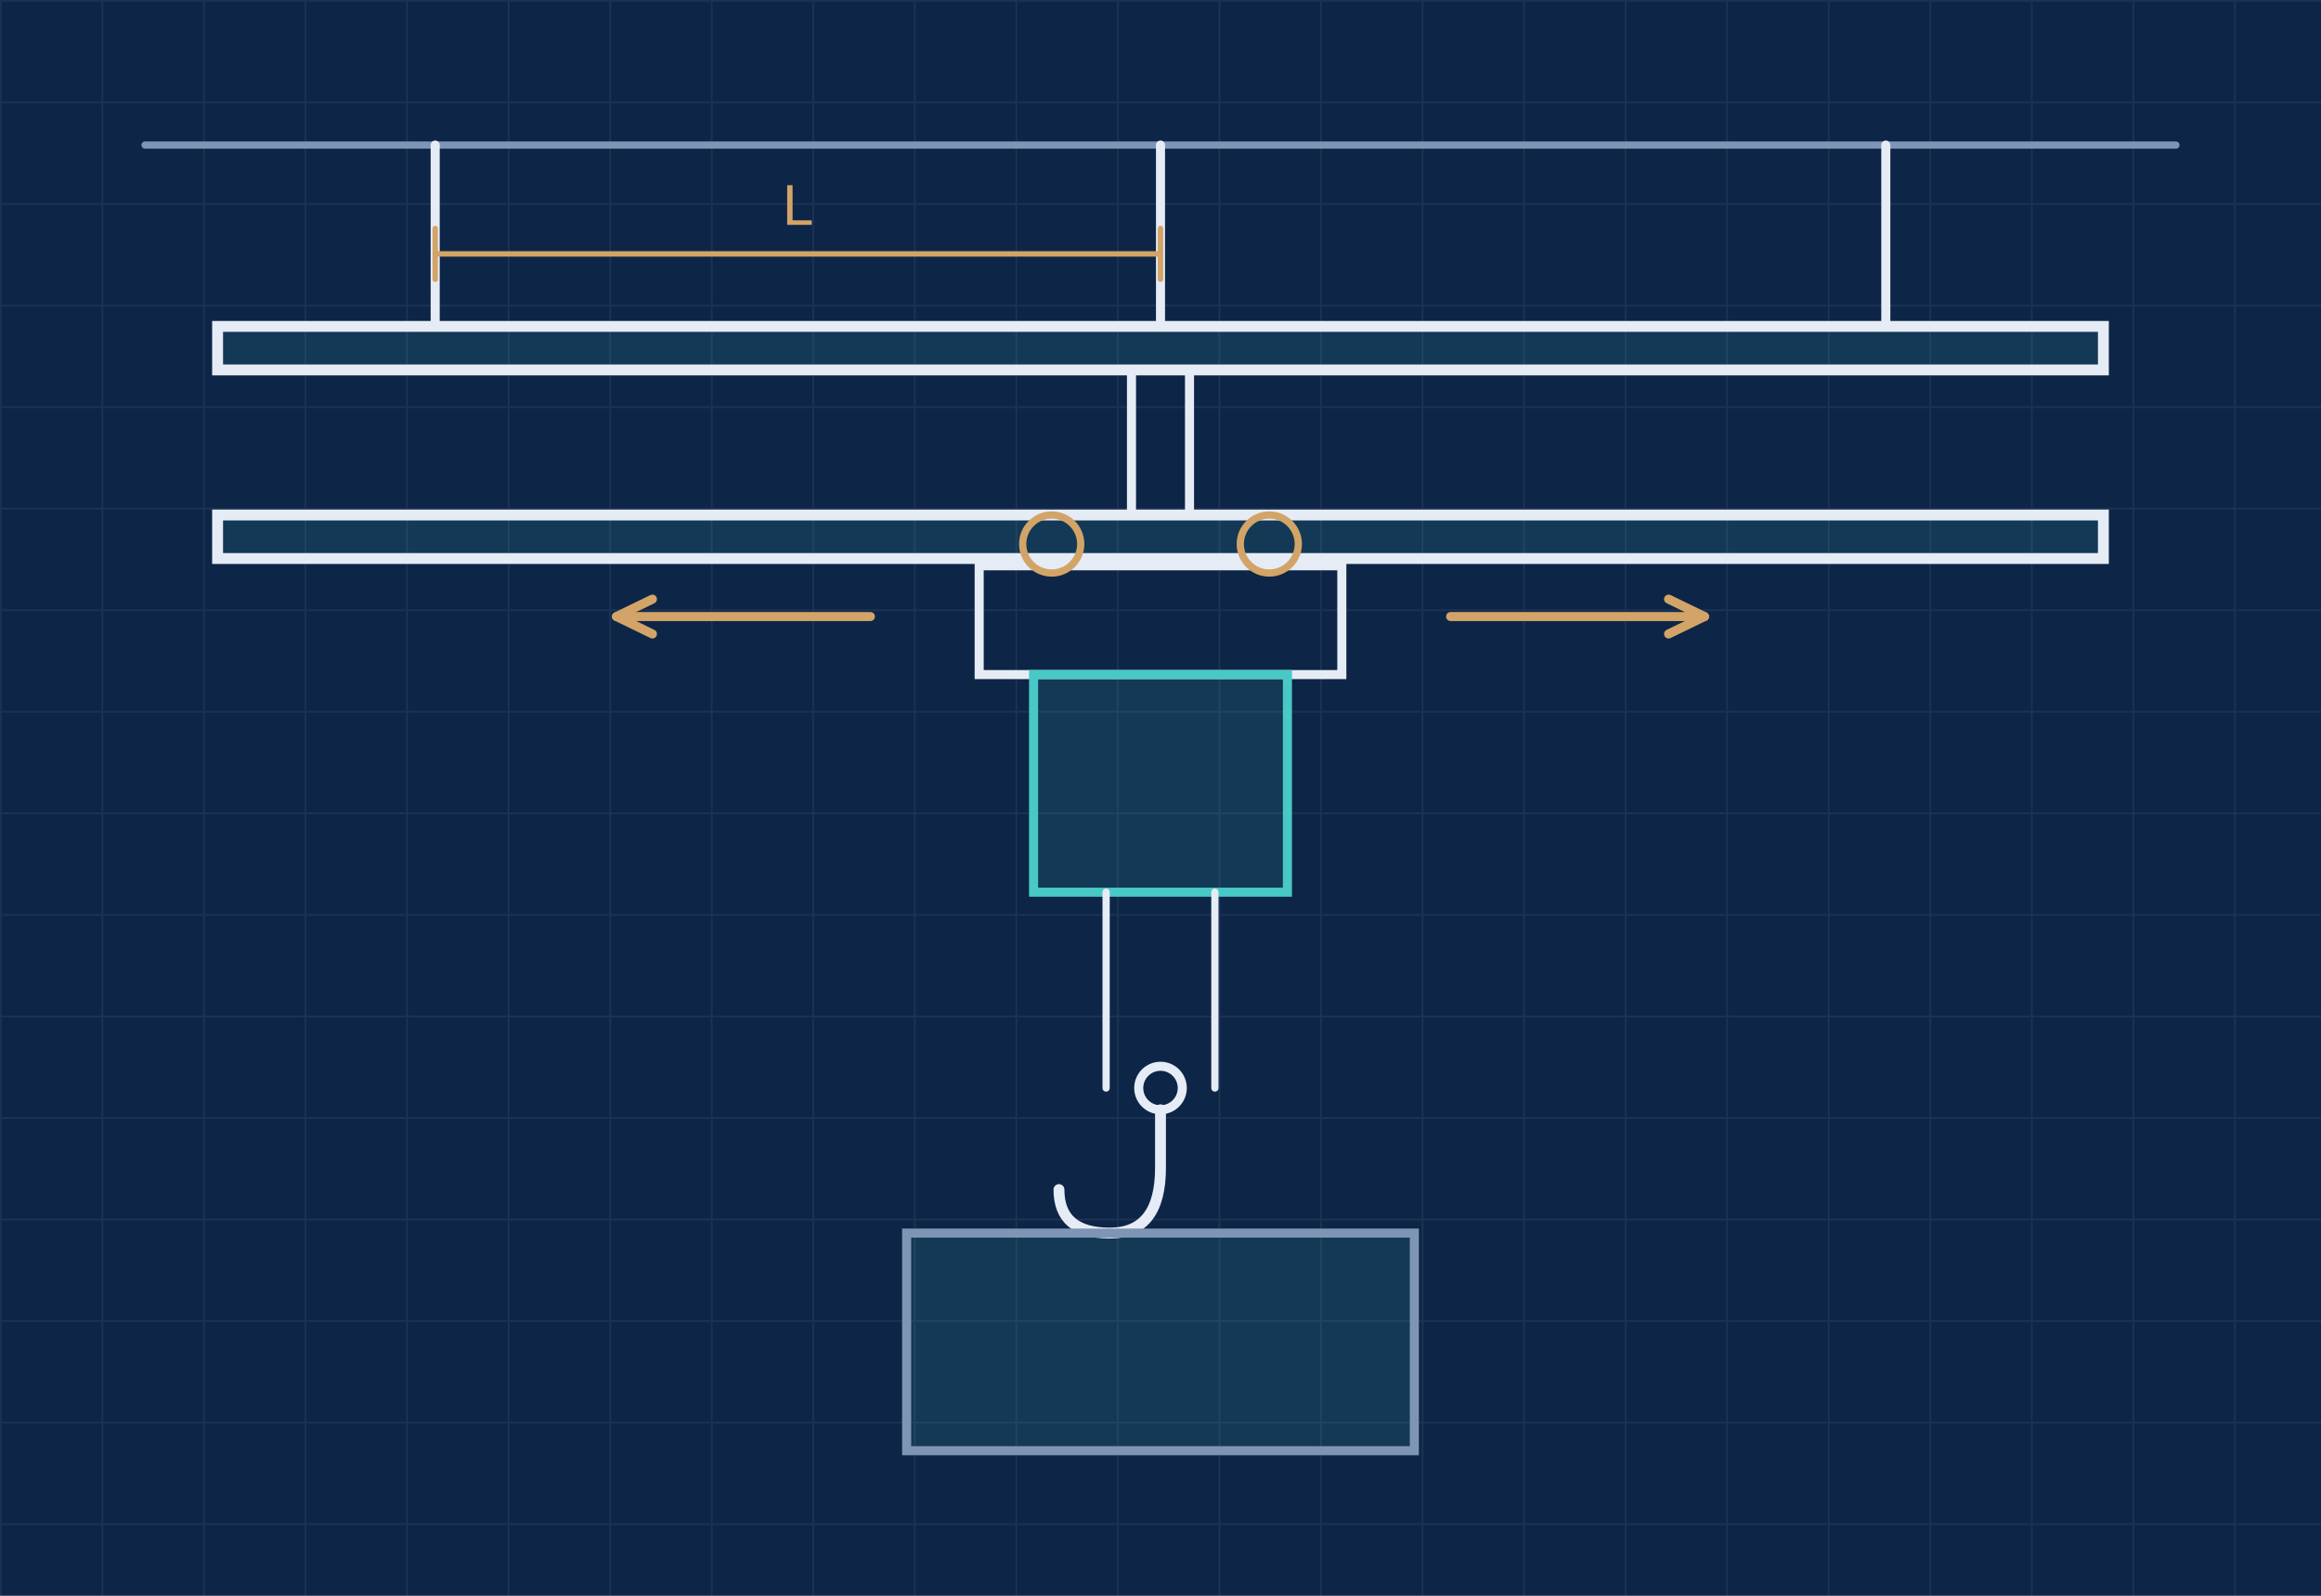
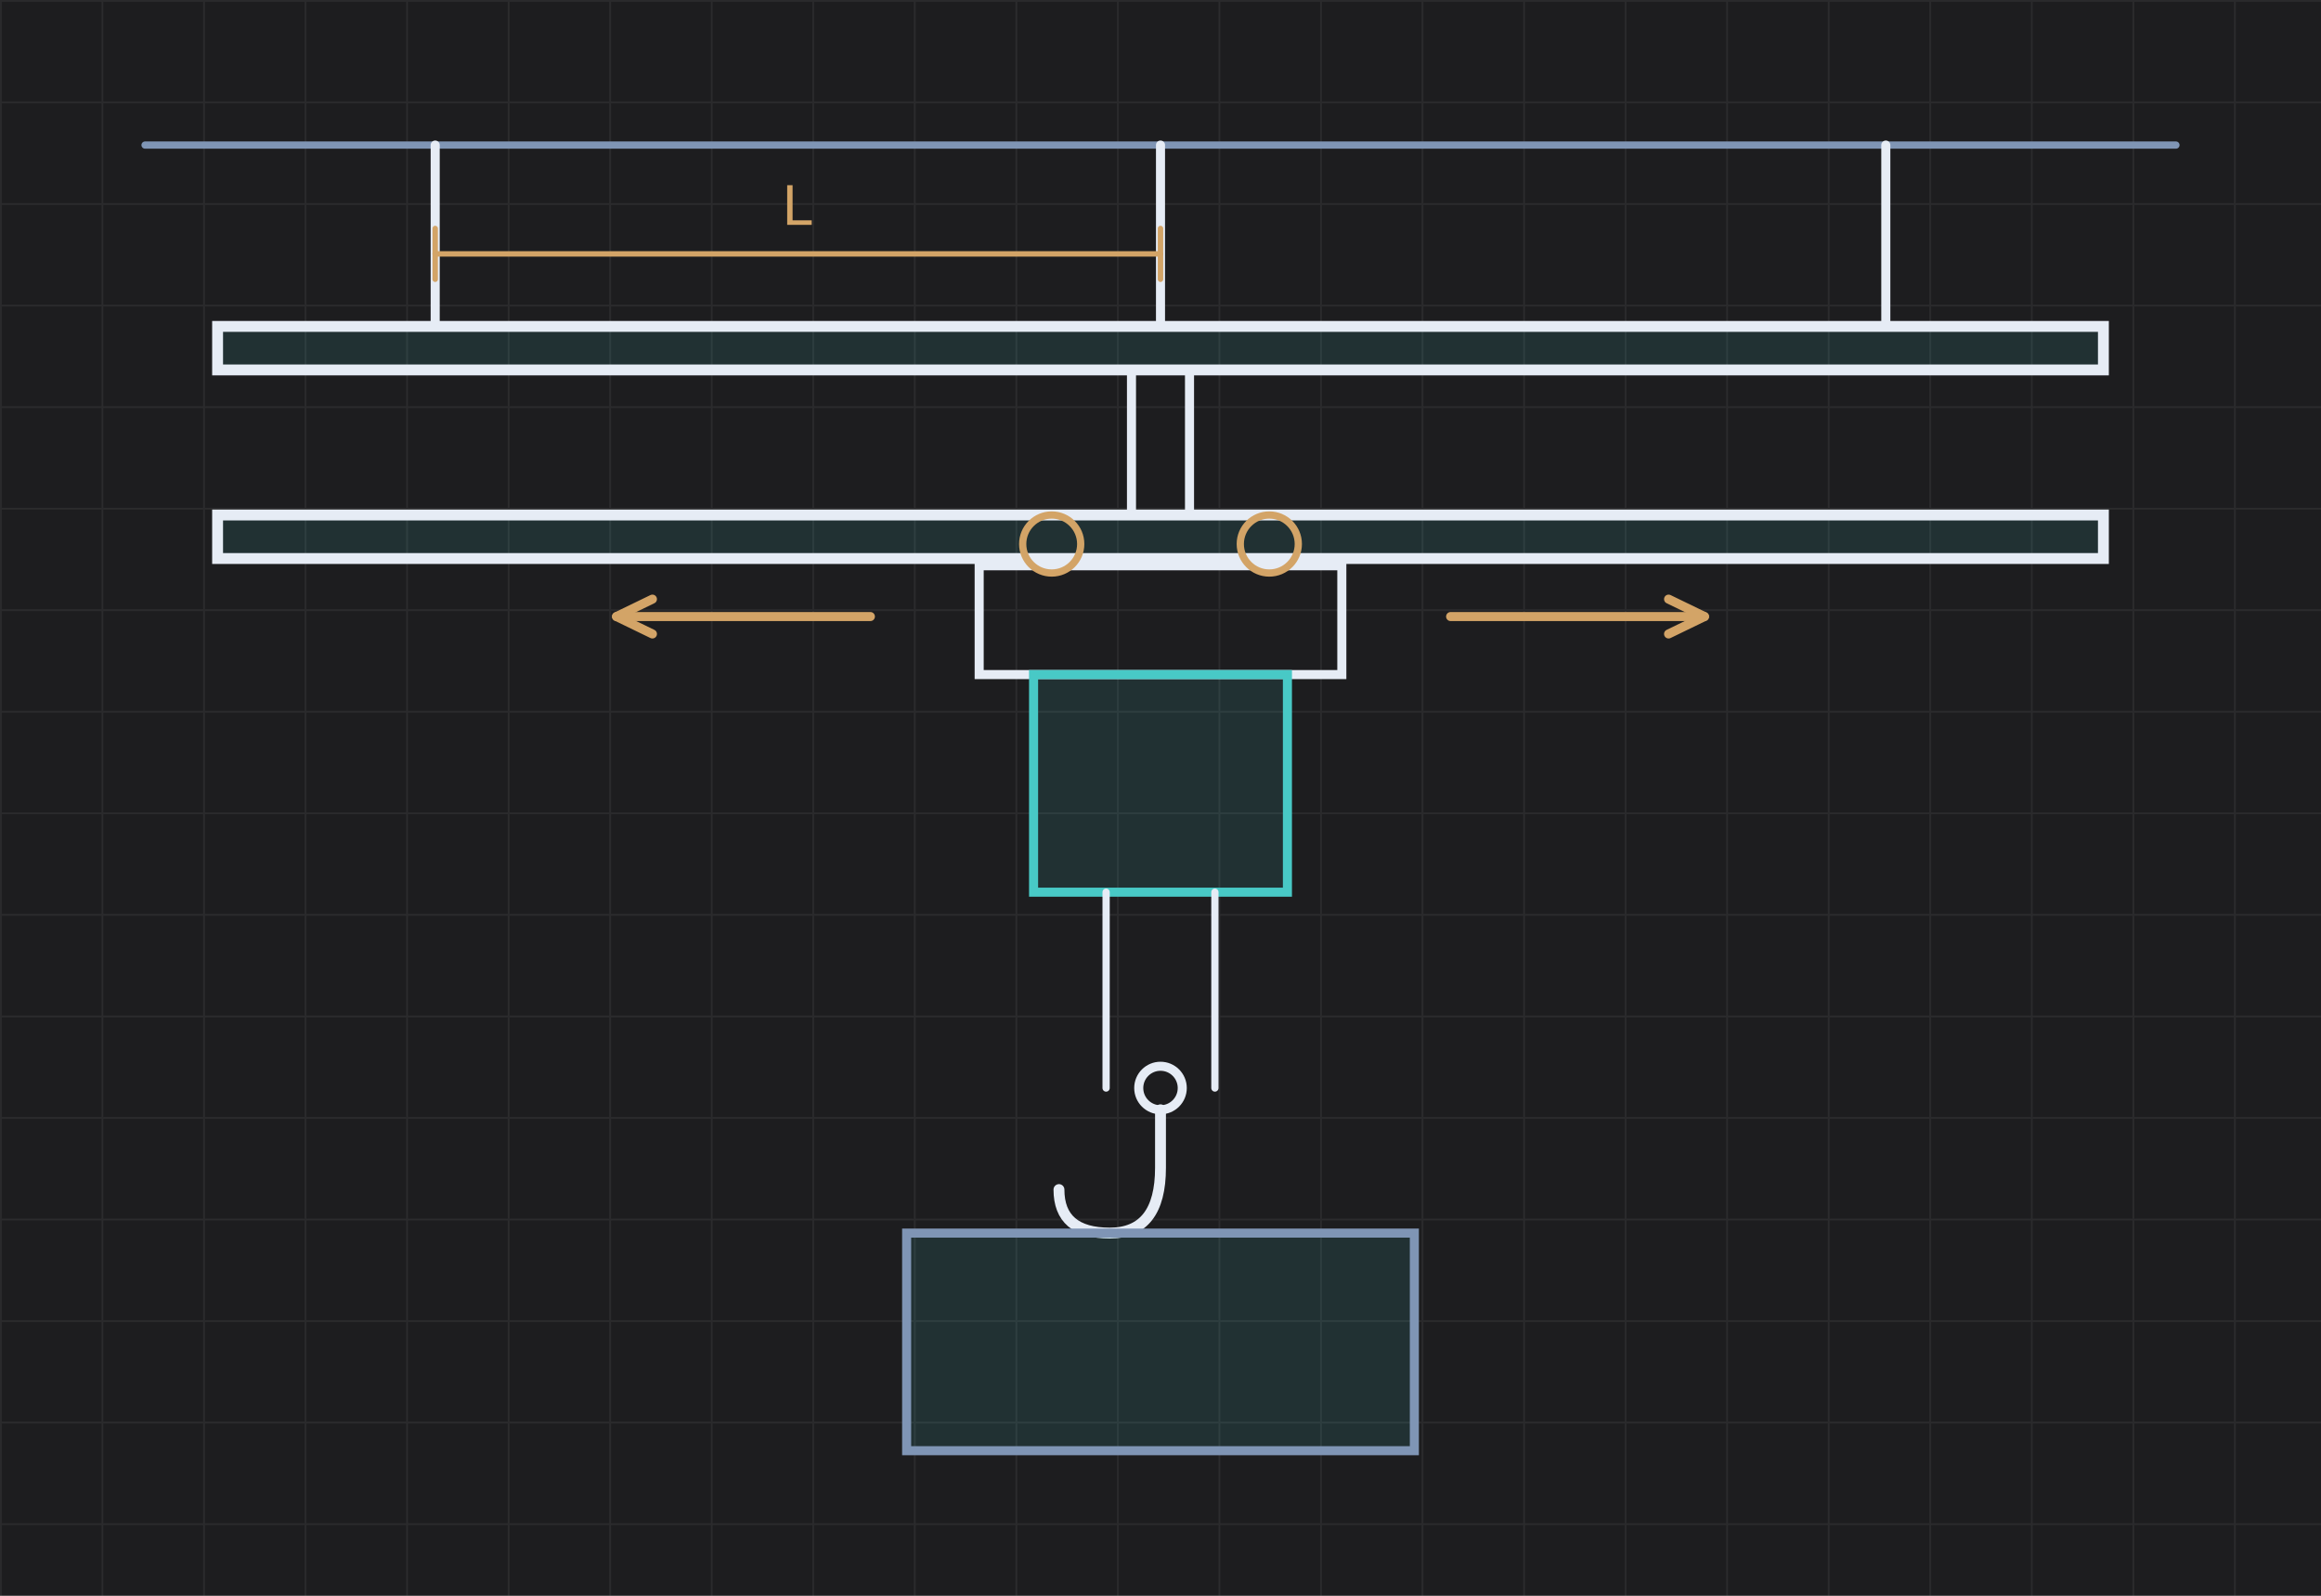
<svg xmlns="http://www.w3.org/2000/svg" viewBox="0 0 640 440" width="640" height="440" role="img" aria-label="Monoray ve Vinç Yolu Kirişi Statik Analizi: monoray rayı ve caraskal çizimi">
  <defs>
    <pattern id="g" width="28" height="28" patternUnits="userSpaceOnUse">
      <path d="M28 0H0V28" fill="none" stroke="#ffffff" stroke-opacity=".06" />
    </pattern>
  </defs>
-   <rect width="640" height="440" fill="#0d2547" />
+   <rect width="640" height="440" fill="#1d1d1f" />
  <rect width="640" height="440" fill="url(#g)" />
  <g transform="translate(0,0)">
    <line x1="40" y1="40" x2="600" y2="40" stroke="#7f95b5" stroke-width="2" opacity="1" stroke-linecap="round" />
    <line x1="120" y1="40" x2="120" y2="90" stroke="#e6ecf5" stroke-width="2.5" opacity="1" stroke-linecap="round" />
    <line x1="320" y1="40" x2="320" y2="90" stroke="#e6ecf5" stroke-width="2.5" opacity="1" stroke-linecap="round" />
    <line x1="520" y1="40" x2="520" y2="90" stroke="#e6ecf5" stroke-width="2.5" opacity="1" stroke-linecap="round" />
    <rect x="60" y="90" width="520" height="12" rx="0" stroke="#e6ecf5" stroke-width="3" fill="#48c9c61f" opacity="1" />
    <rect x="312" y="102" width="16" height="40" rx="0" stroke="#e6ecf5" stroke-width="2.5" fill="none" opacity="1" />
    <rect x="60" y="142" width="520" height="12" rx="0" stroke="#e6ecf5" stroke-width="3" fill="#48c9c61f" opacity="1" />
    <rect x="270" y="156" width="100" height="30" rx="0" stroke="#e6ecf5" stroke-width="2.5" fill="none" opacity="1" />
    <circle cx="290" cy="150" r="8" stroke="#d3a467" stroke-width="2" fill="none" opacity="1" />
    <circle cx="350" cy="150" r="8" stroke="#d3a467" stroke-width="2" fill="none" opacity="1" />
    <rect x="285" y="186" width="70" height="60" rx="0" stroke="#48c9c6" stroke-width="2.5" fill="#48c9c61f" opacity="1" />
    <line x1="305" y1="246" x2="305" y2="300" stroke="#e6ecf5" stroke-width="2" opacity="1" stroke-linecap="round" />
    <line x1="335" y1="246" x2="335" y2="300" stroke="#e6ecf5" stroke-width="2" opacity="1" stroke-linecap="round" />
    <path d="M320 306 v16 q0 18 -14 18 q-14 0 -14 -12" stroke="#e6ecf5" stroke-width="3" fill="none" opacity="1" stroke-linecap="round" stroke-linejoin="round" />
    <circle cx="320" cy="300" r="6" stroke="#e6ecf5" stroke-width="2.5" fill="none" opacity="1" />
    <rect x="250" y="340" width="140" height="60" rx="0" stroke="#7f95b5" stroke-width="2.5" fill="#48c9c61f" opacity="1" />
    <line x1="120" y1="70" x2="320" y2="70" stroke="#d3a467" stroke-width="1.5" opacity="1" stroke-linecap="round" />
    <line x1="120" y1="63" x2="120" y2="77" stroke="#d3a467" stroke-width="1.5" opacity="1" stroke-linecap="round" />
    <line x1="320" y1="63" x2="320" y2="77" stroke="#d3a467" stroke-width="1.5" opacity="1" stroke-linecap="round" />
    <text x="220.0" y="62" font-size="15" fill="#d3a467" text-anchor="middle" font-weight="500" font-family="'DejaVu Sans Mono',Menlo,monospace" letter-spacing=".04em">L</text>
    <line x1="400" y1="170" x2="470" y2="170" stroke="#d3a467" stroke-width="2.5" opacity="1" stroke-linecap="round" />
    <path d="M460.1 174.8 L470 170 L460.1 165.2" stroke="#d3a467" stroke-width="2.5" fill="none" opacity="1" stroke-linecap="round" stroke-linejoin="round" />
    <line x1="240" y1="170" x2="170" y2="170" stroke="#d3a467" stroke-width="2.5" opacity="1" stroke-linecap="round" />
    <path d="M179.9 165.2 L170 170 L179.9 174.8" stroke="#d3a467" stroke-width="2.5" fill="none" opacity="1" stroke-linecap="round" stroke-linejoin="round" />
  </g>
</svg>
